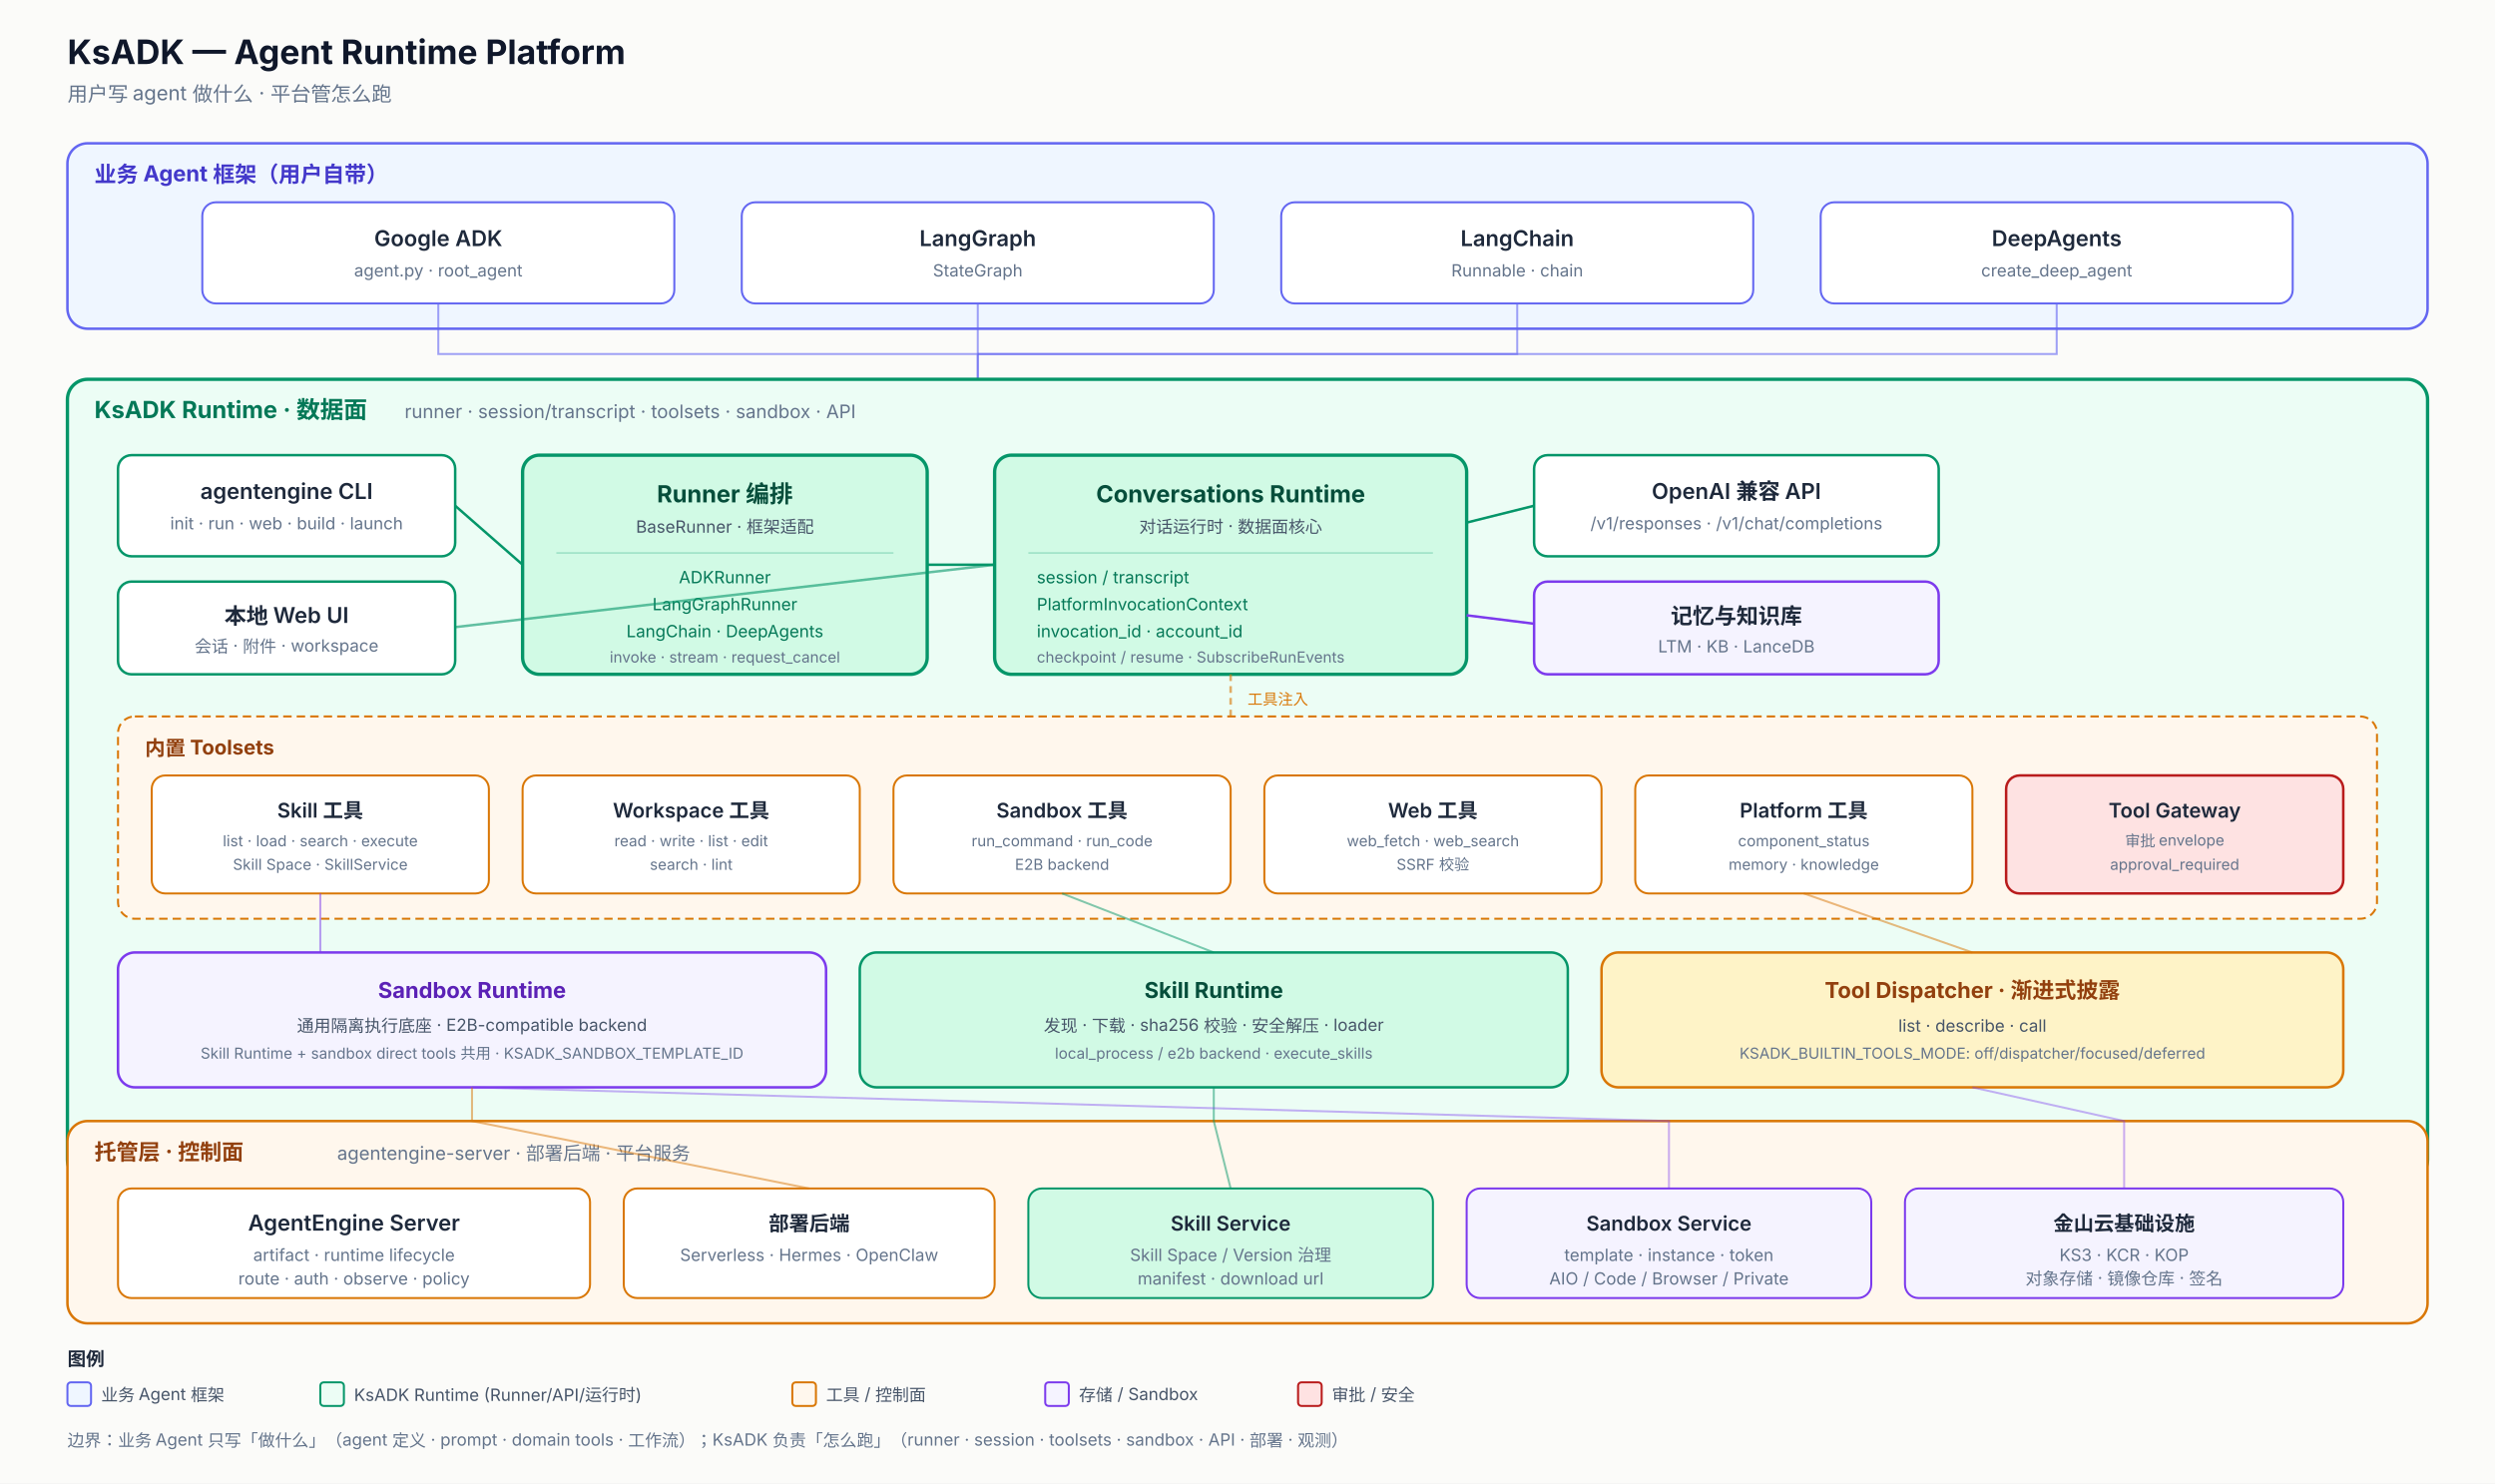
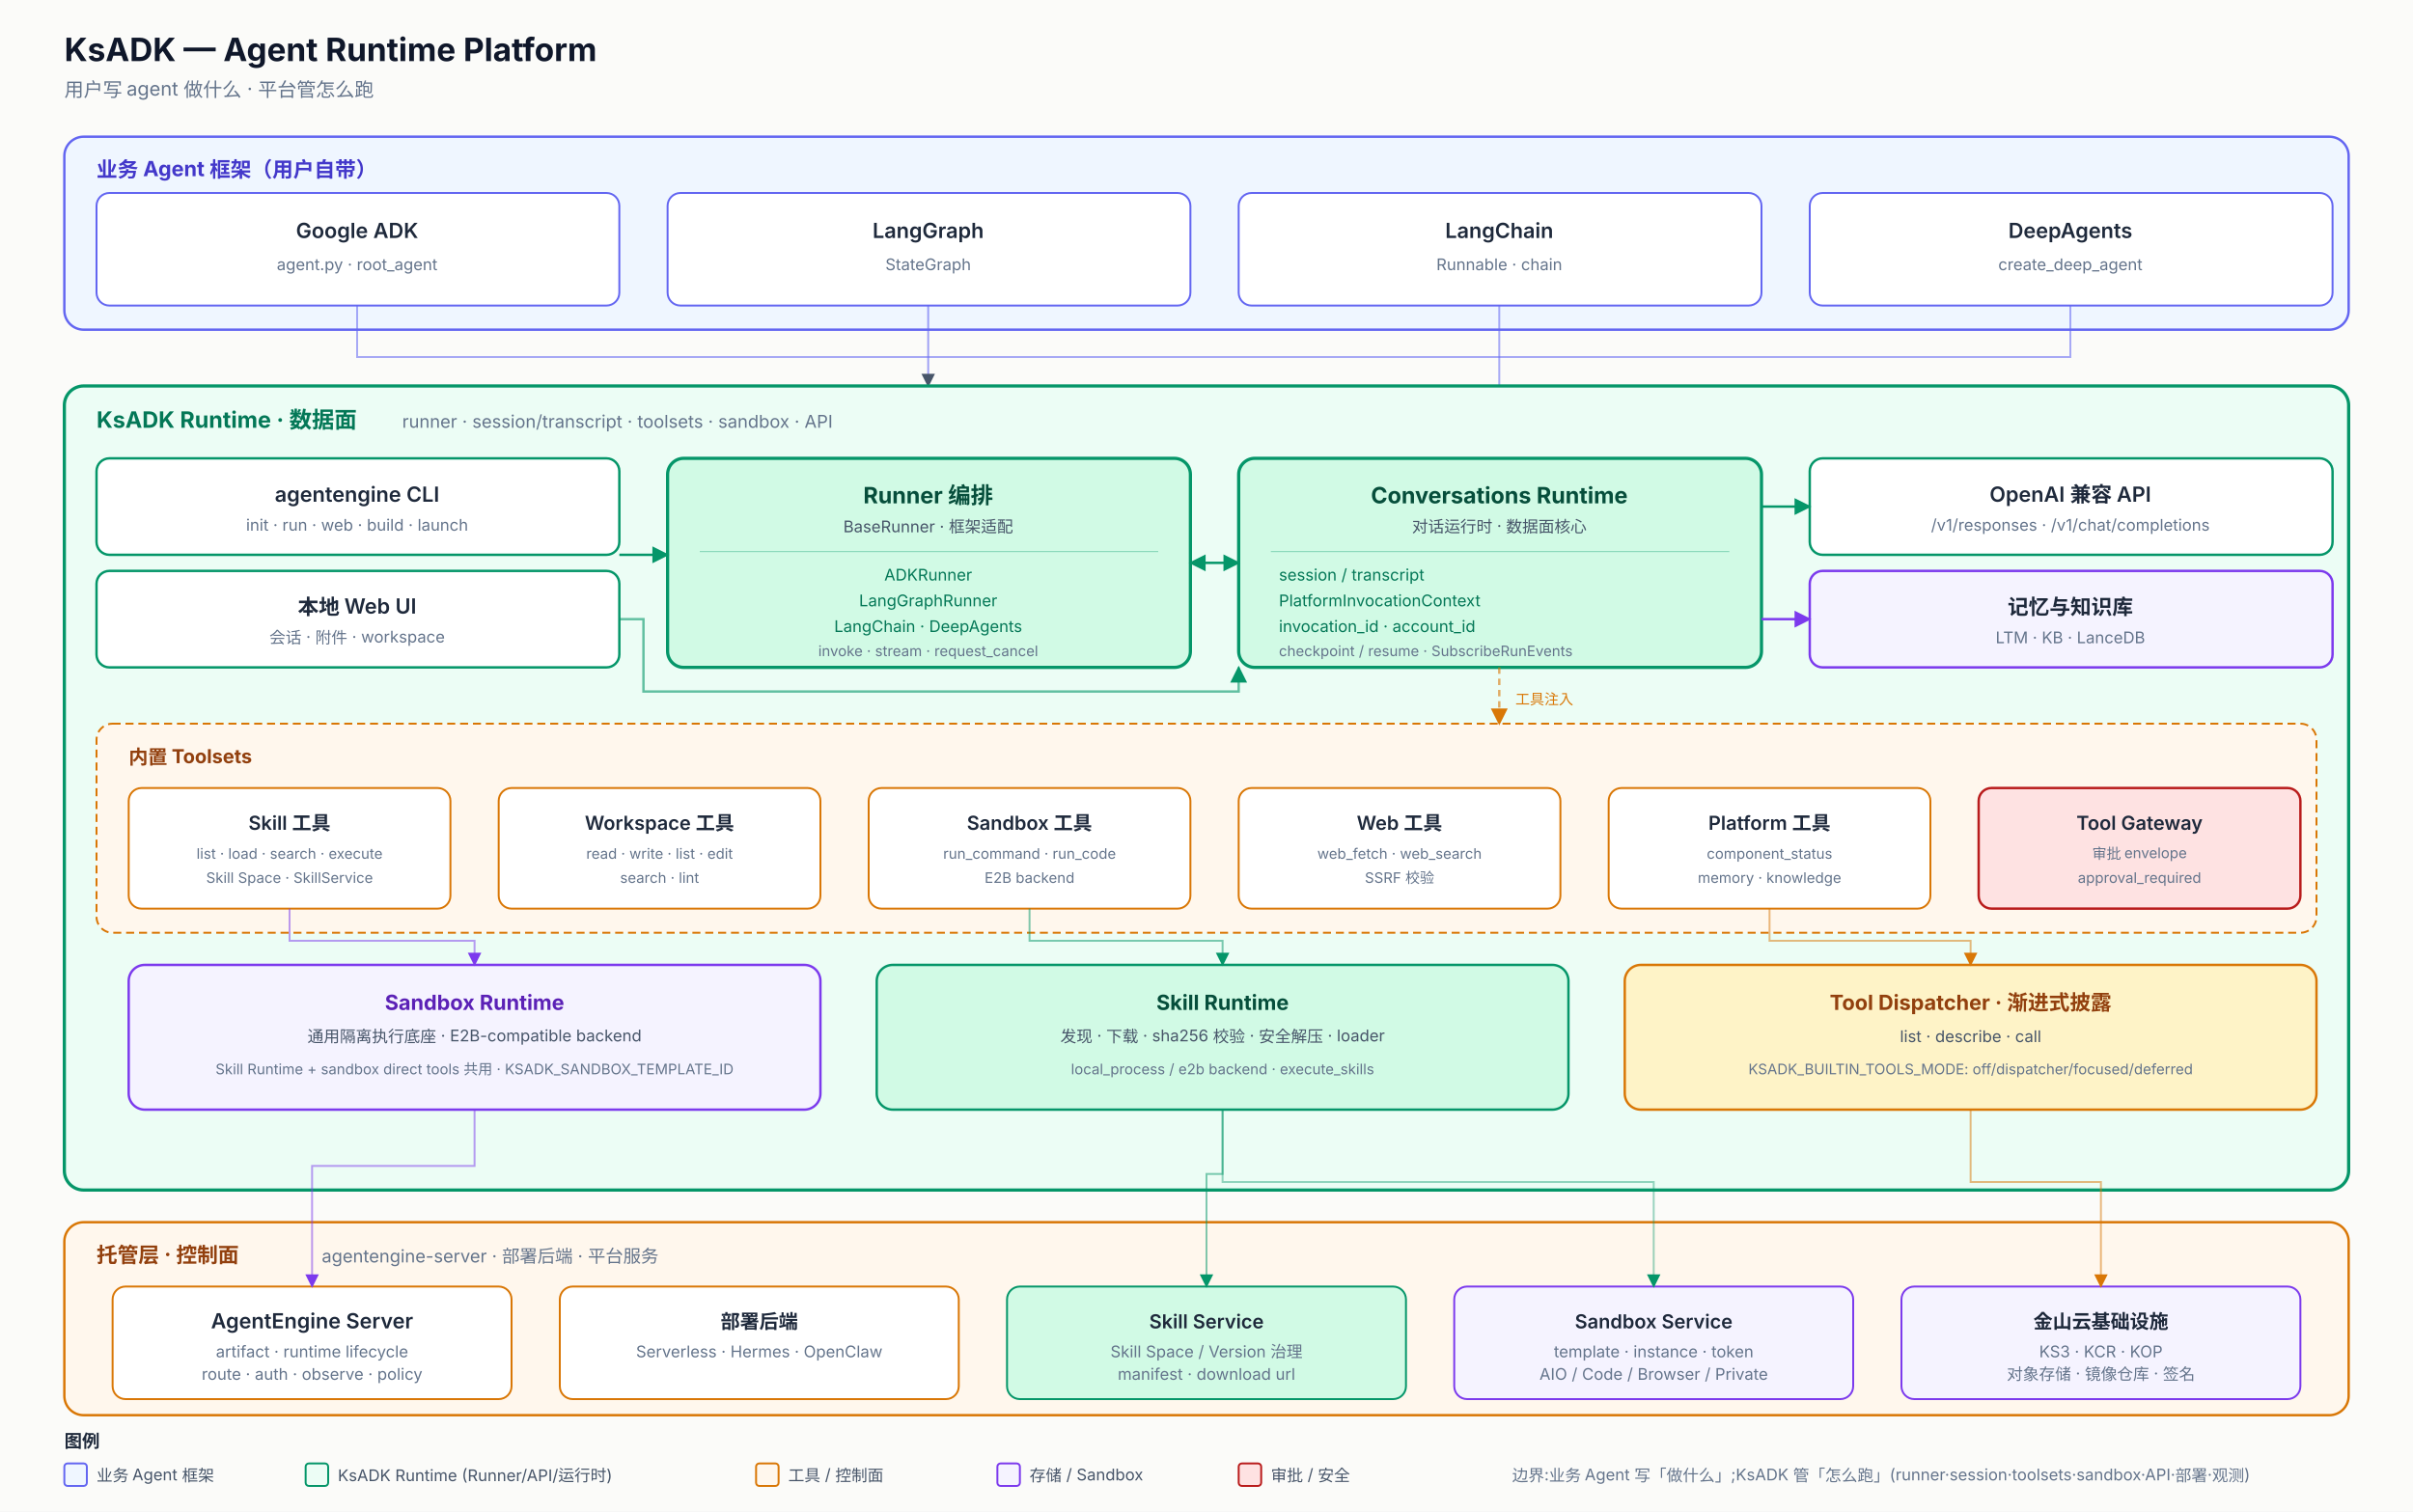
- <svg xmlns="http://www.w3.org/2000/svg" viewBox="0 0 1480 880" role="img" aria-labelledby="t d">
+ <svg xmlns="http://www.w3.org/2000/svg" viewBox="0 0 1500 940" role="img" aria-labelledby="t d">
  <style>
    text { font-family: ui-sans-serif, system-ui, -apple-system, 'PingFang SC', 'Microsoft YaHei', sans-serif; }
    @media (prefers-color-scheme: dark) {
      .bg { fill: #0f172a; }
      rect[fill="#fbfbf9"], rect[fill="#ffffff"] { fill: #1e293b; }
      rect[fill="#f8fafc"] { fill: #0f172a; }
      rect[fill="#eff6ff"] { fill: #1a1f2e; }
      rect[fill="#ecfdf5"] { fill: #0f1f1a; }
      rect[fill="#fff7ed"] { fill: #1e1b14; }
      rect[fill="#f5f3ff"] { fill: #1f1a2e; }
      text[fill="#0f172a"] { fill: #f1f5f9; }
      text[fill="#1e293b"] { fill: #e2e8f0; }
      text[fill="#334155"] { fill: #cbd5e1; }
      text[fill="#475569"] { fill: #94a3b8; }
      text[fill="#64748b"] { fill: #94a3b8; }
    }
  </style>
  <defs>
    <marker id="ar" viewBox="0 0 10 10" refX="9" refY="5" markerWidth="7" markerHeight="7" orient="auto-start-reverse">
      <path d="M0,0 L10,5 L0,10 z" fill="#475569" />
    </marker>
    <marker id="ar-g" viewBox="0 0 10 10" refX="9" refY="5" markerWidth="7" markerHeight="7" orient="auto-start-reverse">
-       <path d="M0,0 L10,5,L0,10 z" fill="#059669" />
+       <path d="M0,0 L10,5 L0,10 z" fill="#059669" />
    </marker>
    <marker id="ar-o" viewBox="0 0 10 10" refX="9" refY="5" markerWidth="7" markerHeight="7" orient="auto-start-reverse">
-       <path d="M0,0 L10,5,L0,10 z" fill="#d97706" />
+       <path d="M0,0 L10,5 L0,10 z" fill="#d97706" />
    </marker>
    <marker id="ar-p" viewBox="0 0 10 10" refX="9" refY="5" markerWidth="7" markerHeight="7" orient="auto-start-reverse">
-       <path d="M0,0 L10,5,L0,10 z" fill="#7c3aed" />
+       <path d="M0,0 L10,5 L0,10 z" fill="#7c3aed" />
    </marker>
  </defs>
-   <rect class="bg" width="1480" height="880" fill="#fbfbf9" />
+   <rect class="bg" width="1500" height="940" fill="#fbfbf9" />
  <text x="40" y="38" font-size="20" font-weight="700" fill="#0f172a">KsADK — Agent Runtime Platform</text>
  <text x="40" y="60" font-size="12" fill="#64748b">用户写 agent 做什么 · 平台管怎么跑</text>
-   <rect x="40" y="85" width="1400" height="110" rx="12" fill="#eff6ff" stroke="#6366f1" stroke-width="1.5" />
-   <text x="56" y="108" font-size="13" font-weight="700" fill="#4338ca">业务 Agent 框架（用户自带）</text>
-   <rect x="120" y="120" width="280" height="60" rx="8" fill="#ffffff" stroke="#6366f1" stroke-width="1.2" />
-   <text x="260" y="146" font-size="13" font-weight="600" fill="#1e293b" text-anchor="middle">Google ADK</text>
-   <text x="260" y="164" font-size="10" fill="#64748b" text-anchor="middle">agent.py · root_agent</text>
-   <rect x="440" y="120" width="280" height="60" rx="8" fill="#ffffff" stroke="#6366f1" stroke-width="1.2" />
-   <text x="580" y="146" font-size="13" font-weight="600" fill="#1e293b" text-anchor="middle">LangGraph</text>
-   <text x="580" y="164" font-size="10" fill="#64748b" text-anchor="middle">StateGraph</text>
-   <rect x="760" y="120" width="280" height="60" rx="8" fill="#ffffff" stroke="#6366f1" stroke-width="1.2" />
-   <text x="900" y="146" font-size="13" font-weight="600" fill="#1e293b" text-anchor="middle">LangChain</text>
-   <text x="900" y="164" font-size="10" fill="#64748b" text-anchor="middle">Runnable · chain</text>
-   <rect x="1080" y="120" width="280" height="60" rx="8" fill="#ffffff" stroke="#6366f1" stroke-width="1.2" />
-   <text x="1220" y="146" font-size="13" font-weight="600" fill="#1e293b" text-anchor="middle">DeepAgents</text>
-   <text x="1220" y="164" font-size="10" fill="#64748b" text-anchor="middle">create_deep_agent</text>
-   <path d="M 260,180 L 260,210 L 580,210 L 580,240" fill="none" stroke="#6366f1" stroke-width="1.2" marker-end="url(#ar)" stroke-opacity="0.6" />
-   <path d="M 580,180 L 580,240" fill="none" stroke="#6366f1" stroke-width="1.2" marker-end="url(#ar)" stroke-opacity="0.6" />
-   <path d="M 900,180 L 900,210 L 580,210" fill="none" stroke="#6366f1" stroke-width="1.2" stroke-opacity="0.6" />
-   <path d="M 1220,180 L 1220,210 L 580,210" fill="none" stroke="#6366f1" stroke-width="1.2" stroke-opacity="0.6" />
-   <rect x="40" y="225" width="1400" height="475" rx="12" fill="#ecfdf5" stroke="#059669" stroke-width="2" />
-   <text x="56" y="248" font-size="14" font-weight="700" fill="#047857">KsADK Runtime · 数据面</text>
-   <text x="240" y="248" font-size="11" fill="#64748b">runner · session/transcript · toolsets · sandbox · API</text>
-   <rect x="70" y="270" width="200" height="60" rx="8" fill="#ffffff" stroke="#059669" stroke-width="1.5" />
-   <text x="170" y="296" font-size="13" font-weight="600" fill="#1e293b" text-anchor="middle">agentengine CLI</text>
-   <text x="170" y="314" font-size="10" fill="#64748b" text-anchor="middle">init · run · web · build · launch</text>
-   <rect x="70" y="345" width="200" height="55" rx="8" fill="#ffffff" stroke="#059669" stroke-width="1.5" />
-   <text x="170" y="370" font-size="13" font-weight="600" fill="#1e293b" text-anchor="middle">本地 Web UI</text>
-   <text x="170" y="387" font-size="10" fill="#64748b" text-anchor="middle">会话 · 附件 · workspace</text>
-   <rect x="310" y="270" width="240" height="130" rx="10" fill="#d1fae5" stroke="#059669" stroke-width="2" />
-   <text x="430" y="298" font-size="14" font-weight="700" fill="#064e3b" text-anchor="middle">Runner 编排</text>
-   <text x="430" y="316" font-size="10" fill="#475569" text-anchor="middle">BaseRunner · 框架适配</text>
-   <line x1="330" y1="328" x2="530" y2="328" stroke="#059669" stroke-width="0.6" stroke-opacity="0.4" />
-   <text x="430" y="346" font-size="10" fill="#047857" text-anchor="middle">ADKRunner</text>
-   <text x="430" y="362" font-size="10" fill="#047857" text-anchor="middle">LangGraphRunner</text>
-   <text x="430" y="378" font-size="10" fill="#047857" text-anchor="middle">LangChain · DeepAgents</text>
-   <text x="430" y="393" font-size="9" fill="#64748b" text-anchor="middle">invoke · stream · request_cancel</text>
-   <rect x="590" y="270" width="280" height="130" rx="10" fill="#d1fae5" stroke="#059669" stroke-width="2" />
-   <text x="730" y="298" font-size="14" font-weight="700" fill="#064e3b" text-anchor="middle">Conversations Runtime</text>
-   <text x="730" y="316" font-size="10" fill="#475569" text-anchor="middle">对话运行时 · 数据面核心</text>
-   <line x1="610" y1="328" x2="850" y2="328" stroke="#059669" stroke-width="0.6" stroke-opacity="0.4" />
-   <text x="615" y="346" font-size="10" fill="#047857">session / transcript</text>
-   <text x="615" y="362" font-size="10" fill="#047857">PlatformInvocationContext</text>
-   <text x="615" y="378" font-size="10" fill="#047857">invocation_id · account_id</text>
-   <text x="615" y="393" font-size="9" fill="#64748b">checkpoint / resume · SubscribeRunEvents</text>
-   <rect x="910" y="270" width="240" height="60" rx="8" fill="#ffffff" stroke="#059669" stroke-width="1.5" />
-   <text x="1030" y="296" font-size="13" font-weight="600" fill="#1e293b" text-anchor="middle">OpenAI 兼容 API</text>
-   <text x="1030" y="314" font-size="10" fill="#64748b" text-anchor="middle">/v1/responses · /v1/chat/completions</text>
-   <rect x="910" y="345" width="240" height="55" rx="8" fill="#f5f3ff" stroke="#7c3aed" stroke-width="1.5" />
-   <text x="1030" y="370" font-size="13" font-weight="600" fill="#1e293b" text-anchor="middle">记忆与知识库</text>
-   <text x="1030" y="387" font-size="10" fill="#64748b" text-anchor="middle">LTM · KB · LanceDB</text>
-   <path d="M 270,300 L 310,335" fill="none" stroke="#059669" stroke-width="1.5" marker-end="url(#ar-g)" />
-   <path d="M 270,372 L 590,335" fill="none" stroke="#059669" stroke-width="1.5" marker-end="url(#ar-g)" stroke-opacity="0.6" />
-   <path d="M 550,335 L 590,335" fill="none" stroke="#059669" stroke-width="1.5" marker-end="url(#ar-g)" marker-start="url(#ar-g)" />
-   <path d="M 870,310 L 910,300" fill="none" stroke="#059669" stroke-width="1.5" marker-end="url(#ar-g)" />
-   <path d="M 870,365 L 910,370" fill="none" stroke="#7c3aed" stroke-width="1.5" marker-end="url(#ar-p)" />
-   <rect x="70" y="425" width="1340" height="120" rx="10" fill="#fff7ed" stroke="#d97706" stroke-width="1.2" stroke-dasharray="5,3" />
-   <text x="86" y="448" font-size="12" font-weight="700" fill="#92400e">内置 Toolsets</text>
-   <rect x="90" y="460" width="200" height="70" rx="8" fill="#ffffff" stroke="#d97706" stroke-width="1.2" />
-   <text x="190" y="485" font-size="12" font-weight="600" fill="#1e293b" text-anchor="middle">Skill 工具</text>
-   <text x="190" y="502" font-size="9" fill="#64748b" text-anchor="middle">list · load · search · execute</text>
-   <text x="190" y="516" font-size="9" fill="#64748b" text-anchor="middle">Skill Space · SkillService</text>
-   <rect x="310" y="460" width="200" height="70" rx="8" fill="#ffffff" stroke="#d97706" stroke-width="1.2" />
-   <text x="410" y="485" font-size="12" font-weight="600" fill="#1e293b" text-anchor="middle">Workspace 工具</text>
-   <text x="410" y="502" font-size="9" fill="#64748b" text-anchor="middle">read · write · list · edit</text>
-   <text x="410" y="516" font-size="9" fill="#64748b" text-anchor="middle">search · lint</text>
-   <rect x="530" y="460" width="200" height="70" rx="8" fill="#ffffff" stroke="#d97706" stroke-width="1.2" />
-   <text x="630" y="485" font-size="12" font-weight="600" fill="#1e293b" text-anchor="middle">Sandbox 工具</text>
-   <text x="630" y="502" font-size="9" fill="#64748b" text-anchor="middle">run_command · run_code</text>
-   <text x="630" y="516" font-size="9" fill="#64748b" text-anchor="middle">E2B backend</text>
-   <rect x="750" y="460" width="200" height="70" rx="8" fill="#ffffff" stroke="#d97706" stroke-width="1.2" />
-   <text x="850" y="485" font-size="12" font-weight="600" fill="#1e293b" text-anchor="middle">Web 工具</text>
-   <text x="850" y="502" font-size="9" fill="#64748b" text-anchor="middle">web_fetch · web_search</text>
-   <text x="850" y="516" font-size="9" fill="#64748b" text-anchor="middle">SSRF 校验</text>
-   <rect x="970" y="460" width="200" height="70" rx="8" fill="#ffffff" stroke="#d97706" stroke-width="1.2" />
-   <text x="1070" y="485" font-size="12" font-weight="600" fill="#1e293b" text-anchor="middle">Platform 工具</text>
-   <text x="1070" y="502" font-size="9" fill="#64748b" text-anchor="middle">component_status</text>
-   <text x="1070" y="516" font-size="9" fill="#64748b" text-anchor="middle">memory · knowledge</text>
-   <rect x="1190" y="460" width="200" height="70" rx="8" fill="#fee2e2" stroke="#b91c1c" stroke-width="1.5" />
-   <text x="1290" y="485" font-size="12" font-weight="600" fill="#1e293b" text-anchor="middle">Tool Gateway</text>
-   <text x="1290" y="502" font-size="9" fill="#64748b" text-anchor="middle">审批 envelope</text>
-   <text x="1290" y="516" font-size="9" fill="#64748b" text-anchor="middle">approval_required</text>
-   <path d="M 730,400 L 730,425" fill="none" stroke="#d97706" stroke-width="1.5" marker-end="url(#ar-o)" stroke-dasharray="4,3" stroke-opacity="0.6" />
-   <text x="740" y="418" font-size="9" fill="#d97706">工具注入</text>
-   <rect x="70" y="565" width="420" height="80" rx="10" fill="#f5f3ff" stroke="#7c3aed" stroke-width="1.5" />
-   <text x="280" y="592" font-size="13" font-weight="700" fill="#5b21b6" text-anchor="middle">Sandbox Runtime</text>
-   <text x="280" y="612" font-size="10" fill="#475569" text-anchor="middle">通用隔离执行底座 · E2B-compatible backend</text>
-   <text x="280" y="628" font-size="9" fill="#64748b" text-anchor="middle">Skill Runtime + sandbox direct tools 共用 · KSADK_SANDBOX_TEMPLATE_ID</text>
-   <rect x="510" y="565" width="420" height="80" rx="10" fill="#d1fae5" stroke="#059669" stroke-width="1.5" />
-   <text x="720" y="592" font-size="13" font-weight="700" fill="#064e3b" text-anchor="middle">Skill Runtime</text>
-   <text x="720" y="612" font-size="10" fill="#475569" text-anchor="middle">发现 · 下载 · sha256 校验 · 安全解压 · loader</text>
-   <text x="720" y="628" font-size="9" fill="#64748b" text-anchor="middle">local_process / e2b backend · execute_skills</text>
-   <rect x="950" y="565" width="440" height="80" rx="10" fill="#fef3c7" stroke="#d97706" stroke-width="1.5" />
-   <text x="1170" y="592" font-size="13" font-weight="700" fill="#92400e" text-anchor="middle">Tool Dispatcher · 渐进式披露</text>
-   <text x="1170" y="612" font-size="10" fill="#475569" text-anchor="middle">list · describe · call</text>
-   <text x="1170" y="628" font-size="9" fill="#64748b" text-anchor="middle">KSADK_BUILTIN_TOOLS_MODE: off/dispatcher/focused/deferred</text>
-   <path d="M 190,530 L 190,565" fill="none" stroke="#7c3aed" stroke-width="1.2" marker-end="url(#ar-p)" stroke-opacity="0.5" />
-   <path d="M 630,530 L 720,565" fill="none" stroke="#059669" stroke-width="1.2" marker-end="url(#ar-g)" stroke-opacity="0.5" />
-   <path d="M 1070,530 L 1170,565" fill="none" stroke="#d97706" stroke-width="1.2" marker-end="url(#ar-o)" stroke-opacity="0.5" />
-   <rect x="40" y="665" width="1400" height="120" rx="12" fill="#fff7ed" stroke="#d97706" stroke-width="1.5" />
-   <text x="56" y="688" font-size="13" font-weight="700" fill="#92400e">托管层 · 控制面</text>
-   <text x="200" y="688" font-size="11" fill="#64748b">agentengine-server · 部署后端 · 平台服务</text>
-   <rect x="70" y="705" width="280" height="65" rx="8" fill="#ffffff" stroke="#d97706" stroke-width="1.2" />
-   <text x="210" y="730" font-size="13" font-weight="600" fill="#1e293b" text-anchor="middle">AgentEngine Server</text>
-   <text x="210" y="748" font-size="10" fill="#64748b" text-anchor="middle">artifact · runtime lifecycle</text>
-   <text x="210" y="762" font-size="10" fill="#64748b" text-anchor="middle">route · auth · observe · policy</text>
-   <rect x="370" y="705" width="220" height="65" rx="8" fill="#ffffff" stroke="#d97706" stroke-width="1.2" />
-   <text x="480" y="730" font-size="12" font-weight="600" fill="#1e293b" text-anchor="middle">部署后端</text>
-   <text x="480" y="748" font-size="10" fill="#64748b" text-anchor="middle">Serverless · Hermes · OpenClaw</text>
-   <rect x="610" y="705" width="240" height="65" rx="8" fill="#d1fae5" stroke="#059669" stroke-width="1.2" />
-   <text x="730" y="730" font-size="12" font-weight="600" fill="#1e293b" text-anchor="middle">Skill Service</text>
-   <text x="730" y="748" font-size="10" fill="#64748b" text-anchor="middle">Skill Space / Version 治理</text>
-   <text x="730" y="762" font-size="10" fill="#64748b" text-anchor="middle">manifest · download url</text>
-   <rect x="870" y="705" width="240" height="65" rx="8" fill="#f5f3ff" stroke="#7c3aed" stroke-width="1.2" />
-   <text x="990" y="730" font-size="12" font-weight="600" fill="#1e293b" text-anchor="middle">Sandbox Service</text>
-   <text x="990" y="748" font-size="10" fill="#64748b" text-anchor="middle">template · instance · token</text>
-   <text x="990" y="762" font-size="10" fill="#64748b" text-anchor="middle">AIO / Code / Browser / Private</text>
-   <rect x="1130" y="705" width="260" height="65" rx="8" fill="#f5f3ff" stroke="#7c3aed" stroke-width="1.2" />
-   <text x="1260" y="730" font-size="12" font-weight="600" fill="#1e293b" text-anchor="middle">金山云基础设施</text>
-   <text x="1260" y="748" font-size="10" fill="#64748b" text-anchor="middle">KS3 · KCR · KOP</text>
-   <text x="1260" y="762" font-size="10" fill="#64748b" text-anchor="middle">对象存储 · 镜像仓库 · 签名</text>
-   <path d="M 280,645 L 280,665 L 480,705" fill="none" stroke="#d97706" stroke-width="1.2" marker-end="url(#ar-o)" stroke-opacity="0.5" />
-   <path d="M 720,645 L 720,665 L 730,705" fill="none" stroke="#059669" stroke-width="1.2" marker-end="url(#ar-g)" stroke-opacity="0.5" />
-   <path d="M 280,645 L 990,665 L 990,705" fill="none" stroke="#7c3aed" stroke-width="1.2" marker-end="url(#ar-p)" stroke-opacity="0.4" />
-   <path d="M 1170,645 L 1260,665 L 1260,705" fill="none" stroke="#7c3aed" stroke-width="1.2" marker-end="url(#ar-p)" stroke-opacity="0.4" />
-   <g transform="translate(40, 810)">
+   <rect x="40" y="85" width="1420" height="120" rx="12" fill="#eff6ff" stroke="#6366f1" stroke-width="1.5" />
+   <text x="60" y="110" font-size="13" font-weight="700" fill="#4338ca">业务 Agent 框架（用户自带）</text>
+   <rect x="60" y="120" width="325" height="70" rx="8" fill="#ffffff" stroke="#6366f1" stroke-width="1.2" />
+   <text x="222" y="148" font-size="13" font-weight="600" fill="#1e293b" text-anchor="middle">Google ADK</text>
+   <text x="222" y="168" font-size="10" fill="#64748b" text-anchor="middle">agent.py · root_agent</text>
+   <rect x="415" y="120" width="325" height="70" rx="8" fill="#ffffff" stroke="#6366f1" stroke-width="1.2" />
+   <text x="577" y="148" font-size="13" font-weight="600" fill="#1e293b" text-anchor="middle">LangGraph</text>
+   <text x="577" y="168" font-size="10" fill="#64748b" text-anchor="middle">StateGraph</text>
+   <rect x="770" y="120" width="325" height="70" rx="8" fill="#ffffff" stroke="#6366f1" stroke-width="1.2" />
+   <text x="932" y="148" font-size="13" font-weight="600" fill="#1e293b" text-anchor="middle">LangChain</text>
+   <text x="932" y="168" font-size="10" fill="#64748b" text-anchor="middle">Runnable · chain</text>
+   <rect x="1125" y="120" width="325" height="70" rx="8" fill="#ffffff" stroke="#6366f1" stroke-width="1.2" />
+   <text x="1287" y="148" font-size="13" font-weight="600" fill="#1e293b" text-anchor="middle">DeepAgents</text>
+   <text x="1287" y="168" font-size="10" fill="#64748b" text-anchor="middle">create_deep_agent</text>
+   <path d="M 222,190 L 222,222 L 577,222" fill="none" stroke="#6366f1" stroke-width="1.2" stroke-opacity="0.55" />
+   <path d="M 577,190 L 577,240" fill="none" stroke="#6366f1" stroke-width="1.2" marker-end="url(#ar)" stroke-opacity="0.6" />
+   <path d="M 932,190 L 932,222 L 577,222" fill="none" stroke="#6366f1" stroke-width="1.2" stroke-opacity="0.55" />
+   <path d="M 1287,190 L 1287,222 L 932,222 L 932,240" fill="none" stroke="#6366f1" stroke-width="1.2" stroke-opacity="0.55" />
+   <rect x="40" y="240" width="1420" height="500" rx="12" fill="#ecfdf5" stroke="#059669" stroke-width="2" />
+   <text x="60" y="266" font-size="14" font-weight="700" fill="#047857">KsADK Runtime · 数据面</text>
+   <text x="250" y="266" font-size="11" fill="#64748b">runner · session/transcript · toolsets · sandbox · API</text>
+   <rect x="60" y="285" width="325" height="60" rx="8" fill="#ffffff" stroke="#059669" stroke-width="1.5" />
+   <text x="222" y="312" font-size="13" font-weight="600" fill="#1e293b" text-anchor="middle">agentengine CLI</text>
+   <text x="222" y="330" font-size="10" fill="#64748b" text-anchor="middle">init · run · web · build · launch</text>
+   <rect x="60" y="355" width="325" height="60" rx="8" fill="#ffffff" stroke="#059669" stroke-width="1.5" />
+   <text x="222" y="382" font-size="13" font-weight="600" fill="#1e293b" text-anchor="middle">本地 Web UI</text>
+   <text x="222" y="400" font-size="10" fill="#64748b" text-anchor="middle">会话 · 附件 · workspace</text>
+   <rect x="415" y="285" width="325" height="130" rx="10" fill="#d1fae5" stroke="#059669" stroke-width="2" />
+   <text x="577" y="313" font-size="14" font-weight="700" fill="#064e3b" text-anchor="middle">Runner 编排</text>
+   <text x="577" y="331" font-size="10" fill="#475569" text-anchor="middle">BaseRunner · 框架适配</text>
+   <line x1="435" y1="343" x2="720" y2="343" stroke="#059669" stroke-width="0.6" stroke-opacity="0.4" />
+   <text x="577" y="361" font-size="10" fill="#047857" text-anchor="middle">ADKRunner</text>
+   <text x="577" y="377" font-size="10" fill="#047857" text-anchor="middle">LangGraphRunner</text>
+   <text x="577" y="393" font-size="10" fill="#047857" text-anchor="middle">LangChain · DeepAgents</text>
+   <text x="577" y="408" font-size="9" fill="#64748b" text-anchor="middle">invoke · stream · request_cancel</text>
+   <rect x="770" y="285" width="325" height="130" rx="10" fill="#d1fae5" stroke="#059669" stroke-width="2" />
+   <text x="932" y="313" font-size="14" font-weight="700" fill="#064e3b" text-anchor="middle">Conversations Runtime</text>
+   <text x="932" y="331" font-size="10" fill="#475569" text-anchor="middle">对话运行时 · 数据面核心</text>
+   <line x1="790" y1="343" x2="1075" y2="343" stroke="#059669" stroke-width="0.6" stroke-opacity="0.4" />
+   <text x="795" y="361" font-size="10" fill="#047857">session / transcript</text>
+   <text x="795" y="377" font-size="10" fill="#047857">PlatformInvocationContext</text>
+   <text x="795" y="393" font-size="10" fill="#047857">invocation_id · account_id</text>
+   <text x="795" y="408" font-size="9" fill="#64748b">checkpoint / resume · SubscribeRunEvents</text>
+   <rect x="1125" y="285" width="325" height="60" rx="8" fill="#ffffff" stroke="#059669" stroke-width="1.5" />
+   <text x="1287" y="312" font-size="13" font-weight="600" fill="#1e293b" text-anchor="middle">OpenAI 兼容 API</text>
+   <text x="1287" y="330" font-size="10" fill="#64748b" text-anchor="middle">/v1/responses · /v1/chat/completions</text>
+   <rect x="1125" y="355" width="325" height="60" rx="8" fill="#f5f3ff" stroke="#7c3aed" stroke-width="1.5" />
+   <text x="1287" y="382" font-size="13" font-weight="600" fill="#1e293b" text-anchor="middle">记忆与知识库</text>
+   <text x="1287" y="400" font-size="10" fill="#64748b" text-anchor="middle">LTM · KB · LanceDB</text>
+   <path d="M 385,345 L 415,345" fill="none" stroke="#059669" stroke-width="1.5" marker-end="url(#ar-g)" />
+   <path d="M 385,385 L 400,385 L 400,430 L 770,430 L 770,415" fill="none" stroke="#059669" stroke-width="1.5" marker-end="url(#ar-g)" stroke-opacity="0.6" />
+   <path d="M 740,350 L 770,350" fill="none" stroke="#059669" stroke-width="1.5" marker-end="url(#ar-g)" marker-start="url(#ar-g)" />
+   <path d="M 1095,315 L 1125,315" fill="none" stroke="#059669" stroke-width="1.5" marker-end="url(#ar-g)" />
+   <path d="M 1095,385 L 1125,385" fill="none" stroke="#7c3aed" stroke-width="1.5" marker-end="url(#ar-p)" />
+   <rect x="60" y="450" width="1380" height="130" rx="10" fill="#fff7ed" stroke="#d97706" stroke-width="1.2" stroke-dasharray="5,3" />
+   <text x="80" y="475" font-size="12" font-weight="700" fill="#92400e">内置 Toolsets</text>
+   <rect x="80" y="490" width="200" height="75" rx="8" fill="#ffffff" stroke="#d97706" stroke-width="1.2" />
+   <text x="180" y="516" font-size="12" font-weight="600" fill="#1e293b" text-anchor="middle">Skill 工具</text>
+   <text x="180" y="534" font-size="9" fill="#64748b" text-anchor="middle">list · load · search · execute</text>
+   <text x="180" y="549" font-size="9" fill="#64748b" text-anchor="middle">Skill Space · SkillService</text>
+   <rect x="310" y="490" width="200" height="75" rx="8" fill="#ffffff" stroke="#d97706" stroke-width="1.2" />
+   <text x="410" y="516" font-size="12" font-weight="600" fill="#1e293b" text-anchor="middle">Workspace 工具</text>
+   <text x="410" y="534" font-size="9" fill="#64748b" text-anchor="middle">read · write · list · edit</text>
+   <text x="410" y="549" font-size="9" fill="#64748b" text-anchor="middle">search · lint</text>
+   <rect x="540" y="490" width="200" height="75" rx="8" fill="#ffffff" stroke="#d97706" stroke-width="1.2" />
+   <text x="640" y="516" font-size="12" font-weight="600" fill="#1e293b" text-anchor="middle">Sandbox 工具</text>
+   <text x="640" y="534" font-size="9" fill="#64748b" text-anchor="middle">run_command · run_code</text>
+   <text x="640" y="549" font-size="9" fill="#64748b" text-anchor="middle">E2B backend</text>
+   <rect x="770" y="490" width="200" height="75" rx="8" fill="#ffffff" stroke="#d97706" stroke-width="1.2" />
+   <text x="870" y="516" font-size="12" font-weight="600" fill="#1e293b" text-anchor="middle">Web 工具</text>
+   <text x="870" y="534" font-size="9" fill="#64748b" text-anchor="middle">web_fetch · web_search</text>
+   <text x="870" y="549" font-size="9" fill="#64748b" text-anchor="middle">SSRF 校验</text>
+   <rect x="1000" y="490" width="200" height="75" rx="8" fill="#ffffff" stroke="#d97706" stroke-width="1.2" />
+   <text x="1100" y="516" font-size="12" font-weight="600" fill="#1e293b" text-anchor="middle">Platform 工具</text>
+   <text x="1100" y="534" font-size="9" fill="#64748b" text-anchor="middle">component_status</text>
+   <text x="1100" y="549" font-size="9" fill="#64748b" text-anchor="middle">memory · knowledge</text>
+   <rect x="1230" y="490" width="200" height="75" rx="8" fill="#fee2e2" stroke="#b91c1c" stroke-width="1.5" />
+   <text x="1330" y="516" font-size="12" font-weight="600" fill="#1e293b" text-anchor="middle">Tool Gateway</text>
+   <text x="1330" y="534" font-size="9" fill="#64748b" text-anchor="middle">审批 envelope</text>
+   <text x="1330" y="549" font-size="9" fill="#64748b" text-anchor="middle">approval_required</text>
+   <path d="M 932,415 L 932,450" fill="none" stroke="#d97706" stroke-width="1.5" marker-end="url(#ar-o)" stroke-dasharray="4,3" stroke-opacity="0.6" />
+   <text x="942" y="438" font-size="9" fill="#d97706">工具注入</text>
+   <rect x="80" y="600" width="430" height="90" rx="10" fill="#f5f3ff" stroke="#7c3aed" stroke-width="1.5" />
+   <text x="295" y="628" font-size="13" font-weight="700" fill="#5b21b6" text-anchor="middle">Sandbox Runtime</text>
+   <text x="295" y="648" font-size="10" fill="#475569" text-anchor="middle">通用隔离执行底座 · E2B-compatible backend</text>
+   <text x="295" y="668" font-size="9" fill="#64748b" text-anchor="middle">Skill Runtime + sandbox direct tools 共用 · KSADK_SANDBOX_TEMPLATE_ID</text>
+   <rect x="545" y="600" width="430" height="90" rx="10" fill="#d1fae5" stroke="#059669" stroke-width="1.5" />
+   <text x="760" y="628" font-size="13" font-weight="700" fill="#064e3b" text-anchor="middle">Skill Runtime</text>
+   <text x="760" y="648" font-size="10" fill="#475569" text-anchor="middle">发现 · 下载 · sha256 校验 · 安全解压 · loader</text>
+   <text x="760" y="668" font-size="9" fill="#64748b" text-anchor="middle">local_process / e2b backend · execute_skills</text>
+   <rect x="1010" y="600" width="430" height="90" rx="10" fill="#fef3c7" stroke="#d97706" stroke-width="1.5" />
+   <text x="1225" y="628" font-size="13" font-weight="700" fill="#92400e" text-anchor="middle">Tool Dispatcher · 渐进式披露</text>
+   <text x="1225" y="648" font-size="10" fill="#475569" text-anchor="middle">list · describe · call</text>
+   <text x="1225" y="668" font-size="9" fill="#64748b" text-anchor="middle">KSADK_BUILTIN_TOOLS_MODE: off/dispatcher/focused/deferred</text>
+   <path d="M 180,565 L 180,585 L 295,585 L 295,600" fill="none" stroke="#7c3aed" stroke-width="1.2" marker-end="url(#ar-p)" stroke-opacity="0.5" />
+   <path d="M 640,565 L 640,585 L 760,585 L 760,600" fill="none" stroke="#059669" stroke-width="1.2" marker-end="url(#ar-g)" stroke-opacity="0.5" />
+   <path d="M 1100,565 L 1100,585 L 1225,585 L 1225,600" fill="none" stroke="#d97706" stroke-width="1.2" marker-end="url(#ar-o)" stroke-opacity="0.5" />
+   <rect x="40" y="760" width="1420" height="120" rx="12" fill="#fff7ed" stroke="#d97706" stroke-width="1.5" />
+   <text x="60" y="785" font-size="13" font-weight="700" fill="#92400e">托管层 · 控制面</text>
+   <text x="200" y="785" font-size="11" fill="#64748b">agentengine-server · 部署后端 · 平台服务</text>
+   <rect x="70" y="800" width="248" height="70" rx="8" fill="#ffffff" stroke="#d97706" stroke-width="1.2" />
+   <text x="194" y="826" font-size="13" font-weight="600" fill="#1e293b" text-anchor="middle">AgentEngine Server</text>
+   <text x="194" y="844" font-size="10" fill="#64748b" text-anchor="middle">artifact · runtime lifecycle</text>
+   <text x="194" y="858" font-size="10" fill="#64748b" text-anchor="middle">route · auth · observe · policy</text>
+   <rect x="348" y="800" width="248" height="70" rx="8" fill="#ffffff" stroke="#d97706" stroke-width="1.2" />
+   <text x="472" y="826" font-size="12" font-weight="600" fill="#1e293b" text-anchor="middle">部署后端</text>
+   <text x="472" y="844" font-size="10" fill="#64748b" text-anchor="middle">Serverless · Hermes · OpenClaw</text>
+   <rect x="626" y="800" width="248" height="70" rx="8" fill="#d1fae5" stroke="#059669" stroke-width="1.2" />
+   <text x="750" y="826" font-size="12" font-weight="600" fill="#1e293b" text-anchor="middle">Skill Service</text>
+   <text x="750" y="844" font-size="10" fill="#64748b" text-anchor="middle">Skill Space / Version 治理</text>
+   <text x="750" y="858" font-size="10" fill="#64748b" text-anchor="middle">manifest · download url</text>
+   <rect x="904" y="800" width="248" height="70" rx="8" fill="#f5f3ff" stroke="#7c3aed" stroke-width="1.2" />
+   <text x="1028" y="826" font-size="12" font-weight="600" fill="#1e293b" text-anchor="middle">Sandbox Service</text>
+   <text x="1028" y="844" font-size="10" fill="#64748b" text-anchor="middle">template · instance · token</text>
+   <text x="1028" y="858" font-size="10" fill="#64748b" text-anchor="middle">AIO / Code / Browser / Private</text>
+   <rect x="1182" y="800" width="248" height="70" rx="8" fill="#f5f3ff" stroke="#7c3aed" stroke-width="1.2" />
+   <text x="1306" y="826" font-size="12" font-weight="600" fill="#1e293b" text-anchor="middle">金山云基础设施</text>
+   <text x="1306" y="844" font-size="10" fill="#64748b" text-anchor="middle">KS3 · KCR · KOP</text>
+   <text x="1306" y="858" font-size="10" fill="#64748b" text-anchor="middle">对象存储 · 镜像仓库 · 签名</text>
+   <path d="M 295,690 L 295,725 L 194,725 L 194,800" fill="none" stroke="#7c3aed" stroke-width="1.2" marker-end="url(#ar-p)" stroke-opacity="0.5" />
+   <path d="M 760,690 L 760,730 L 750,730 L 750,800" fill="none" stroke="#059669" stroke-width="1.2" marker-end="url(#ar-g)" stroke-opacity="0.5" />
+   <path d="M 760,690 L 760,735 L 1028,735 L 1028,800" fill="none" stroke="#059669" stroke-width="1.2" marker-end="url(#ar-g)" stroke-opacity="0.4" />
+   <path d="M 1225,690 L 1225,735 L 1306,735 L 1306,800" fill="none" stroke="#d97706" stroke-width="1.2" marker-end="url(#ar-o)" stroke-opacity="0.5" />
+   <g transform="translate(40, 900)">
    <text x="0" y="0" font-size="11" font-weight="700" fill="#1e293b">图例</text>
    <rect x="0" y="10" width="14" height="14" rx="2" fill="#eff6ff" stroke="#6366f1" stroke-width="1.2" />
    <text x="20" y="21" font-size="10" fill="#475569">业务 Agent 框架</text>
    <rect x="150" y="10" width="14" height="14" rx="2" fill="#ecfdf5" stroke="#059669" stroke-width="1.2" />
    <text x="170" y="21" font-size="10" fill="#475569">KsADK Runtime (Runner/API/运行时)</text>
    <rect x="430" y="10" width="14" height="14" rx="2" fill="#fff7ed" stroke="#d97706" stroke-width="1.2" />
    <text x="450" y="21" font-size="10" fill="#475569">工具 / 控制面</text>
    <rect x="580" y="10" width="14" height="14" rx="2" fill="#f5f3ff" stroke="#7c3aed" stroke-width="1.2" />
    <text x="600" y="21" font-size="10" fill="#475569">存储 / Sandbox</text>
    <rect x="730" y="10" width="14" height="14" rx="2" fill="#fee2e2" stroke="#b91c1c" stroke-width="1.2" />
    <text x="750" y="21" font-size="10" fill="#475569">审批 / 安全</text>
-     <text x="0" y="48" font-size="10" fill="#64748b">边界：业务 Agent 只写「做什么」（agent 定义 · prompt · domain tools · 工作流）；KsADK 负责「怎么跑」（runner · session · toolsets · sandbox · API · 部署 · 观测）</text>
+     <text x="900" y="21" font-size="10" fill="#64748b">边界:业务 Agent 写「做什么」;KsADK 管「怎么跑」(runner·session·toolsets·sandbox·API·部署·观测)</text>
  </g>
</svg>
